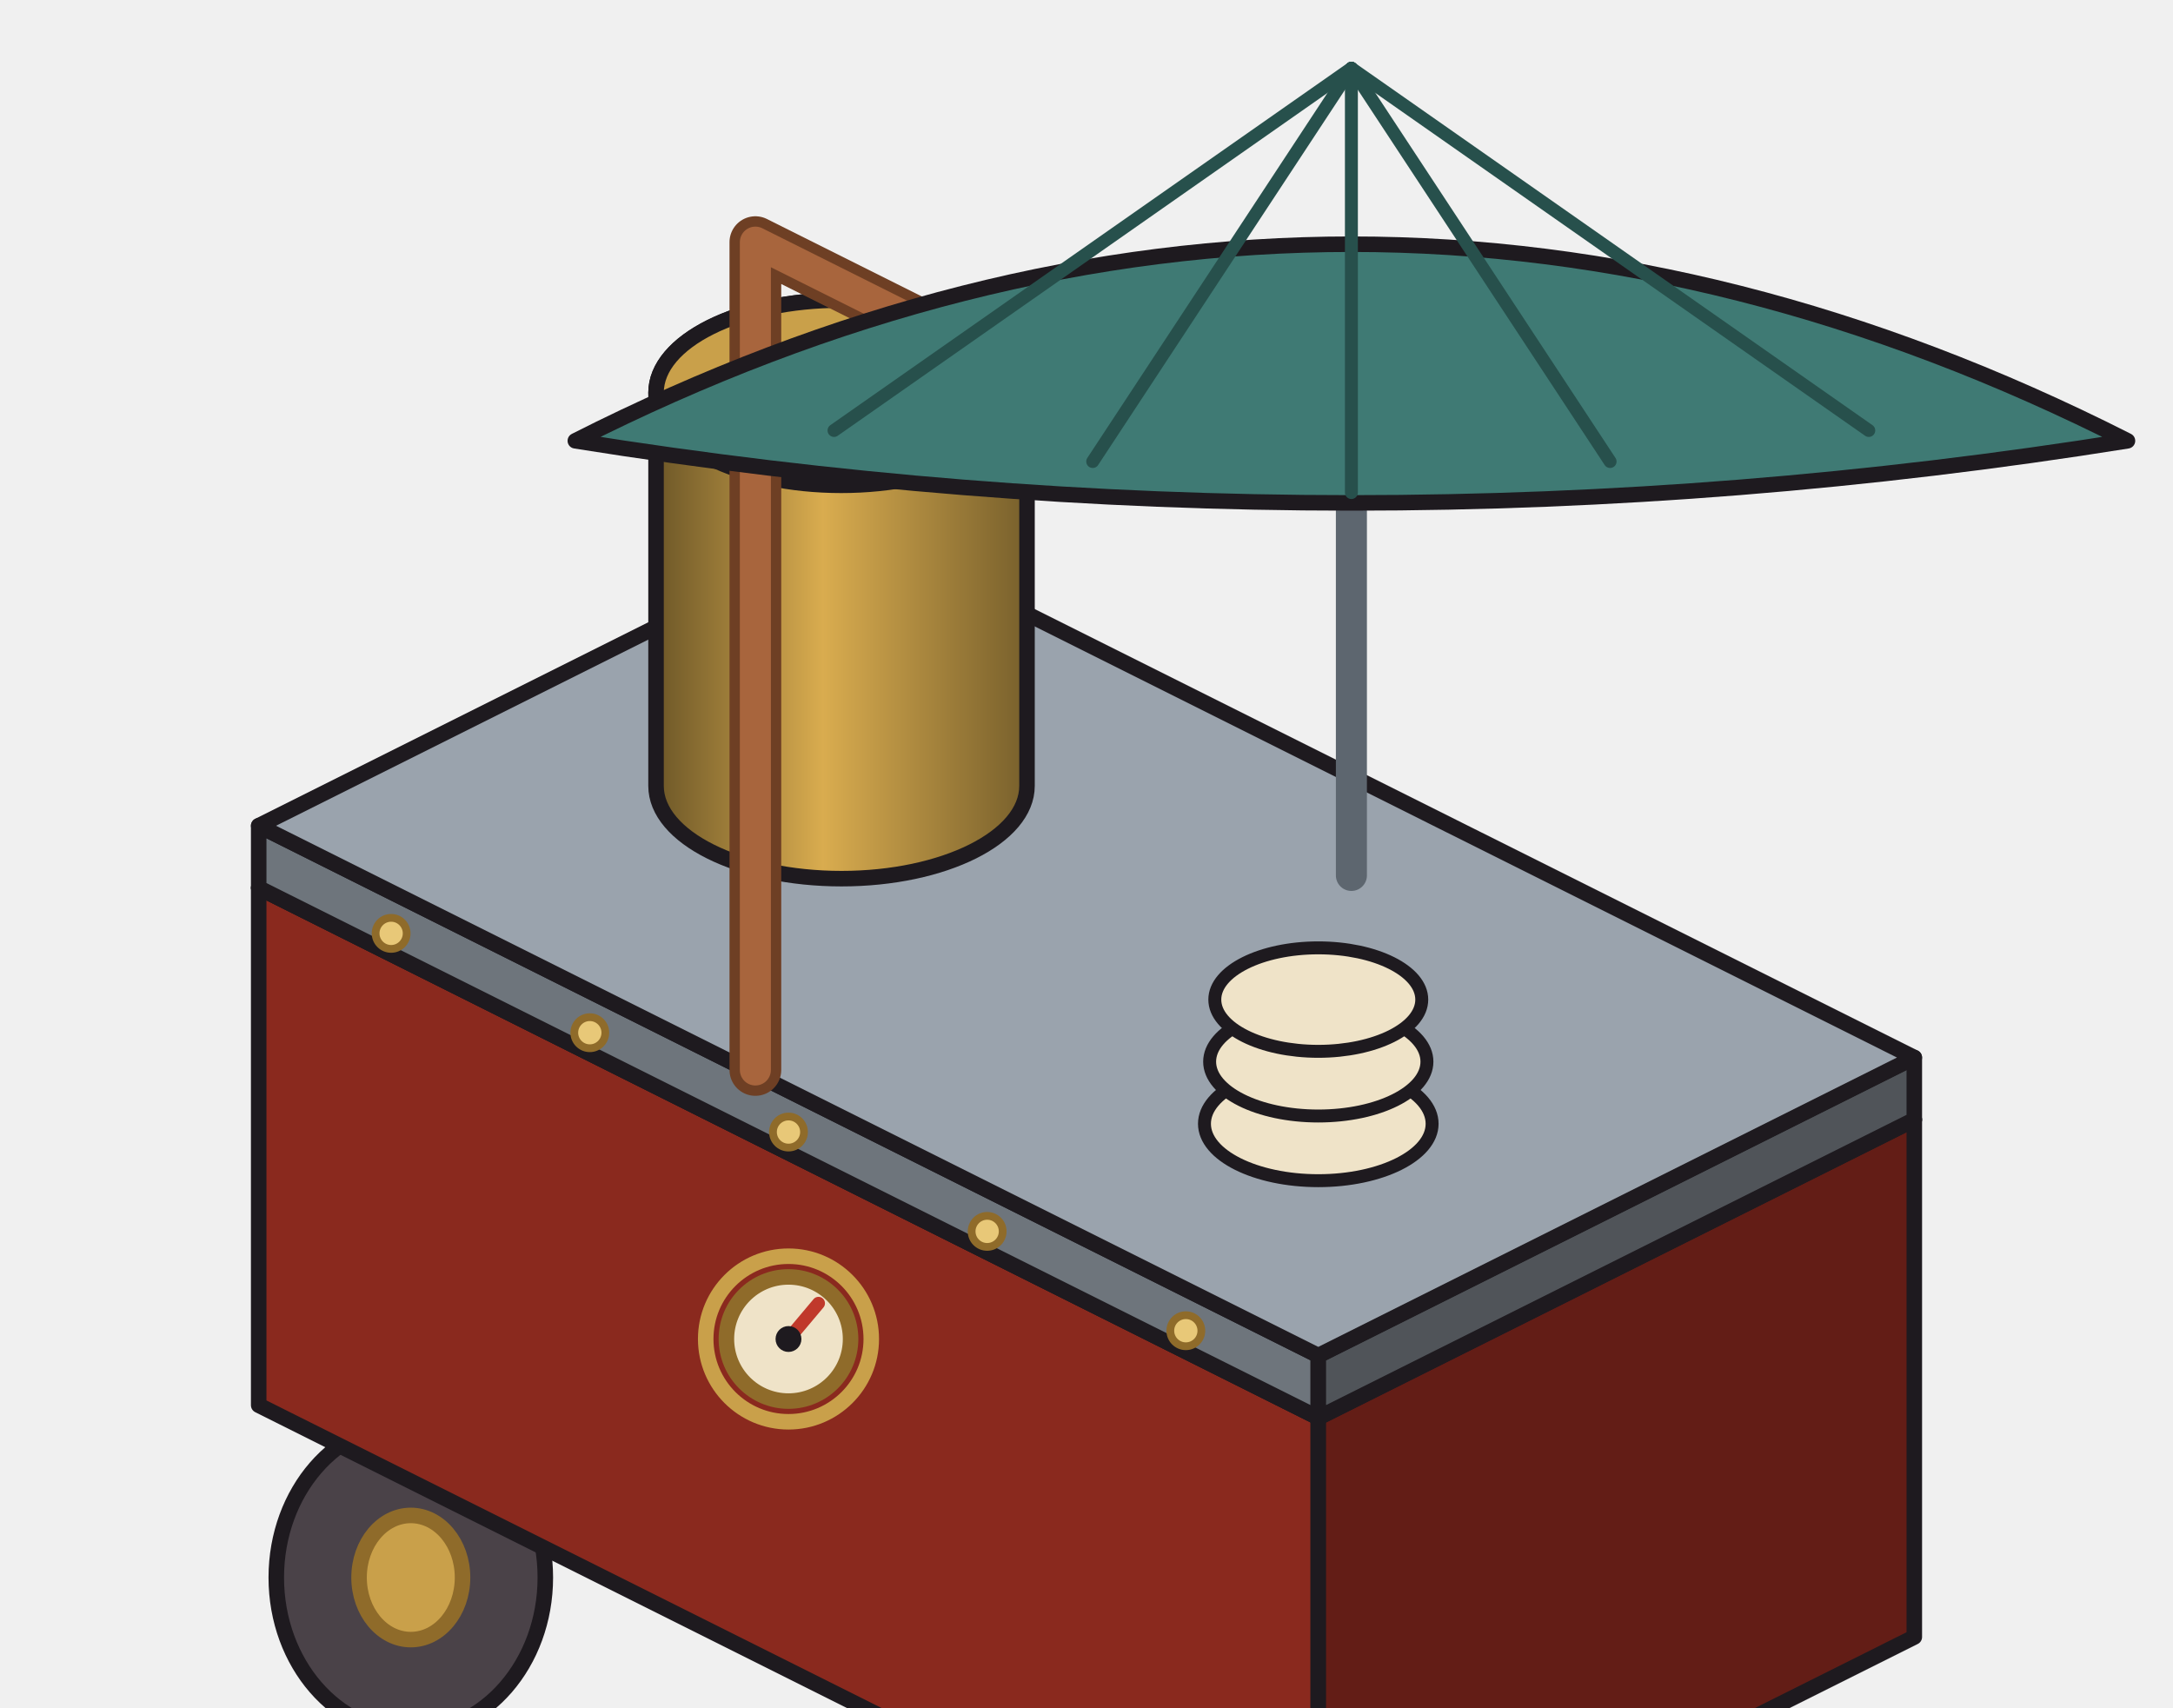
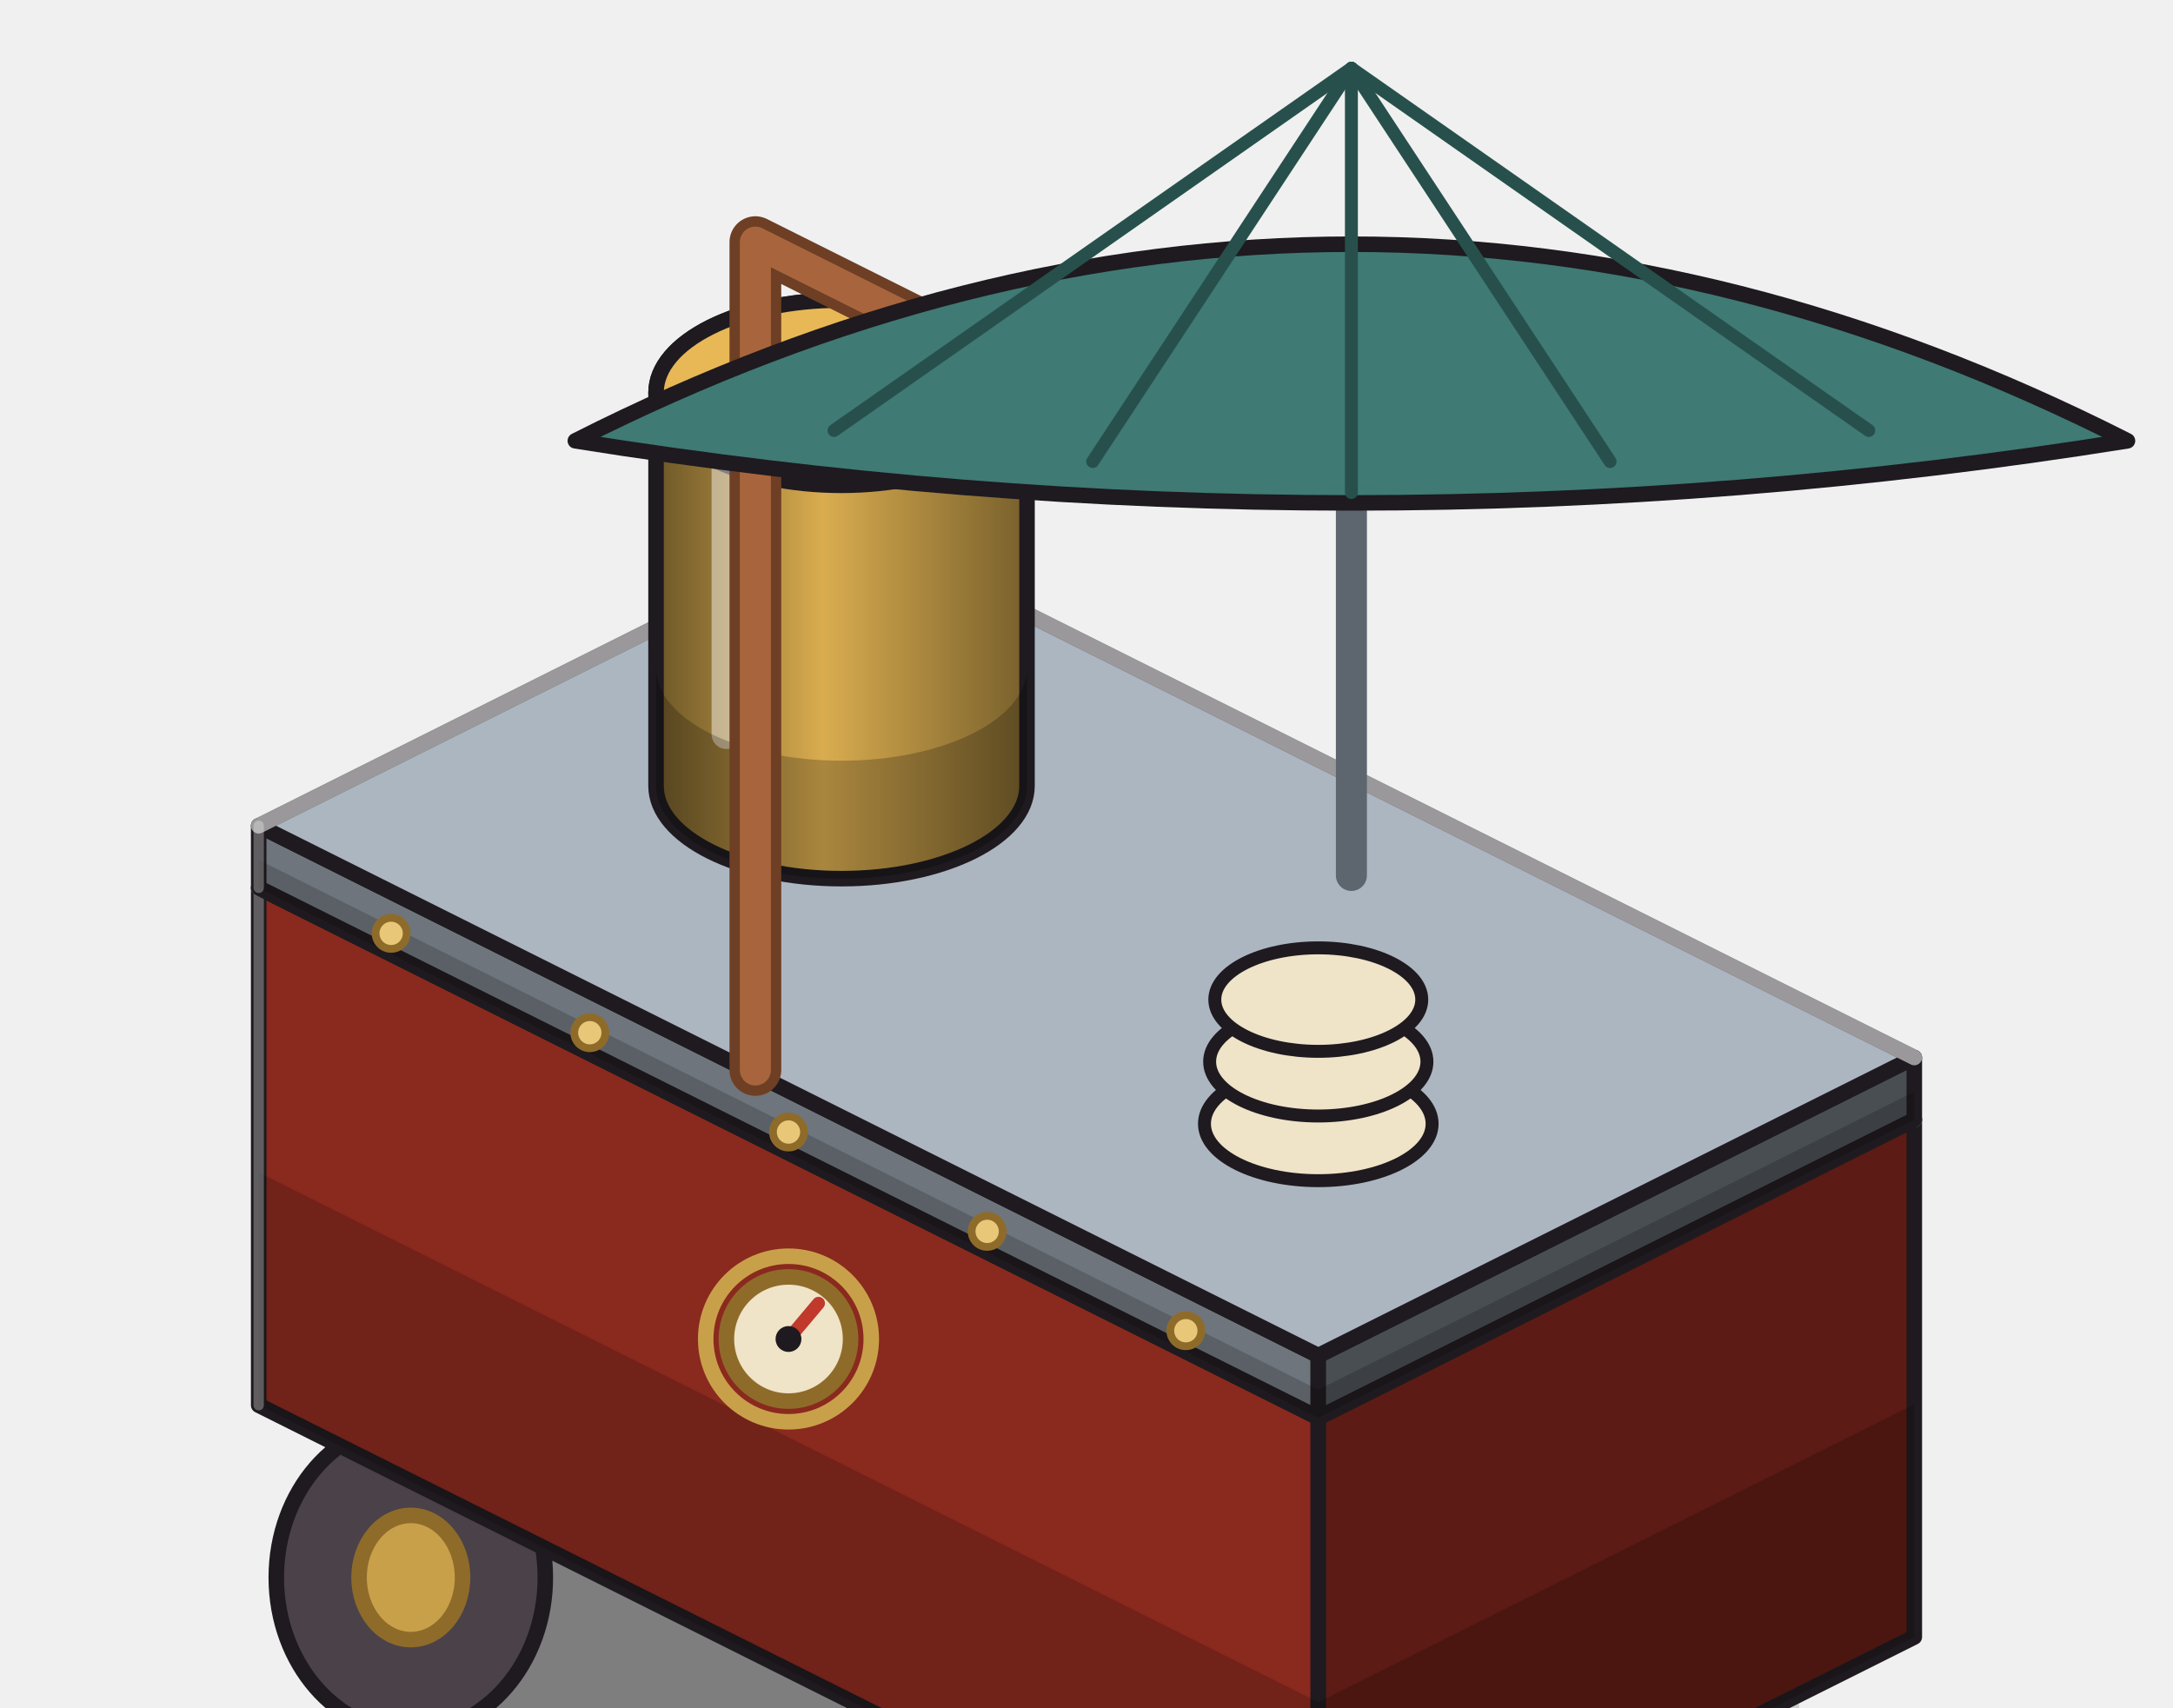
<svg xmlns="http://www.w3.org/2000/svg" width="420" height="330" viewBox="0 0 420 330">
+   <ellipse cx="210.0" cy="334.0" rx="138.0" ry="69.0" fill="#000000" opacity="0.152" />
+   <ellipse cx="210.0" cy="332.0" rx="120.0" ry="60.0" fill="#000000" opacity="0.38" />
  <ellipse cx="79.4" cy="304.9" rx="26.0" ry="30.0" fill="#4A4248" stroke="#1E1A1F" stroke-width="3" />
  <ellipse cx="79.4" cy="304.9" rx="10.0" ry="12.0" fill="#C9A04A" stroke="#8F6B2A" stroke-width="3" />
  <ellipse cx="207.4" cy="368.9" rx="26.0" ry="30.0" fill="#4A4248" stroke="#1E1A1F" stroke-width="3" />
  <ellipse cx="207.4" cy="368.9" rx="10.0" ry="12.0" fill="#C9A04A" stroke="#8F6B2A" stroke-width="3" />
  <polygon points="50.0,271.6 254.8,374.0 254.8,274.0 50.0,171.6" fill="#8A291E" stroke="#1E1A1F" stroke-width="3" stroke-linejoin="round" />
-   <polygon points="254.8,374.0 370.0,316.4 370.0,216.4 254.8,274.0" fill="#631D16" stroke="#1E1A1F" stroke-width="3" stroke-linejoin="round" />
-   <polygon points="165.2,114.0 370.0,216.4 254.8,274.0 50.0,171.6" fill="#C0392B" stroke="#1E1A1F" stroke-width="3" stroke-linejoin="round" />
+   <polygon points="254.8,374.0 370.0,316.4 370.0,216.4 254.8,274.0" fill="#5C1B14" stroke="#1E1A1F" stroke-width="3" stroke-linejoin="round" />
+   <polygon points="165.2,114.0 370.0,216.4 254.8,274.0 50.0,171.6" fill="#D73F30" stroke="#1E1A1F" stroke-width="3" stroke-linejoin="round" />
+   <polygon points="50.0,271.6 254.8,374.0 254.8,329.0 50.0,226.6" fill="#000000" stroke="none" stroke-width="0" stroke-linejoin="round" opacity="0.18" />
+   <polygon points="254.8,374.0 370.0,316.4 370.0,271.4 254.8,329.0" fill="#000000" stroke="none" stroke-width="0" stroke-linejoin="round" opacity="0.18" />
+   <polyline points="50.0,171.6 165.2,114.0 370.0,216.4" fill="none" stroke="#FFFFFF" stroke-width="3" stroke-linecap="round" opacity="0.55" />
+   <polyline points="50.0,171.6 50.0,271.6" fill="none" stroke="#FFFFFF" stroke-width="2" stroke-linecap="round" opacity="0.3" />
  <polygon points="50.0,171.6 254.8,274.0 254.8,262.0 50.0,159.6" fill="#6E757C" stroke="#1E1A1F" stroke-width="3" stroke-linejoin="round" />
-   <polygon points="254.8,274.0 370.0,216.4 370.0,204.4 254.8,262.0" fill="#505459" stroke="#1E1A1F" stroke-width="3" stroke-linejoin="round" />
-   <polygon points="165.2,102.0 370.0,204.4 254.8,262.0 50.0,159.6" fill="#9AA3AD" stroke="#1E1A1F" stroke-width="3" stroke-linejoin="round" />
+   <polygon points="254.8,274.0 370.0,216.4 370.0,204.4 254.8,262.0" fill="#494E53" stroke="#1E1A1F" stroke-width="3" stroke-linejoin="round" />
+   <polygon points="165.2,102.0 370.0,204.4 254.8,262.0 50.0,159.6" fill="#ACB6C1" stroke="#1E1A1F" stroke-width="3" stroke-linejoin="round" />
+   <polygon points="50.0,171.6 254.8,274.0 254.8,268.6 50.0,166.2" fill="#000000" stroke="none" stroke-width="0" stroke-linejoin="round" opacity="0.18" />
+   <polygon points="254.8,274.0 370.0,216.4 370.0,211.0 254.8,268.6" fill="#000000" stroke="none" stroke-width="0" stroke-linejoin="round" opacity="0.18" />
+   <polyline points="50.0,159.6 165.2,102.0 370.0,204.4" fill="none" stroke="#FFFFFF" stroke-width="3" stroke-linecap="round" opacity="0.55" />
+   <polyline points="50.0,159.6 50.0,171.6" fill="none" stroke="#FFFFFF" stroke-width="2" stroke-linecap="round" opacity="0.3" />
  <defs>
-     <linearGradient id="g3078" x1="0" x2="1">
+     <linearGradient id="g8733" x1="0" x2="1">
      <stop offset="0" stop-color="#6E5828" />
      <stop offset="0.45" stop-color="#D9AC4F" />
      <stop offset="1" stop-color="#78602C" />
    </linearGradient>
  </defs>
-   <path d="M126.8,75.9 L126.8,151.9 A35.8,17.9 0 0,0 198.5,151.9 L198.5,75.9 A35.8,17.9 0 0,0 126.8,75.9 Z" fill="url(#g3078)" stroke="#1E1A1F" stroke-width="3" stroke-linejoin="round" />
-   <ellipse cx="162.6" cy="75.9" rx="35.8" ry="17.9" fill="#C9A04A" stroke="#1E1A1F" stroke-width="3" />
+   <path d="M126.8,75.9 L126.8,151.9 A35.8,17.9 0 0,0 198.5,151.9 L198.5,75.9 A35.8,17.9 0 0,0 126.8,75.9 Z" fill="url(#g8733)" stroke="#1E1A1F" stroke-width="3" stroke-linejoin="round" />
+   <ellipse cx="162.6" cy="75.9" rx="35.8" ry="17.9" fill="#E7B855" stroke="#1E1A1F" stroke-width="3" />
+   <polyline points="140.4,81.9 140.4,141.9" fill="none" stroke="#FFFFFF" stroke-width="5.734" stroke-linecap="round" opacity="0.45" />
+   <path d="M126.8,151.9 A35.8,17.9 0 0,0 198.5,151.9 L198.5,129.1 A35.8,17.9 0 0,1 126.8,129.1 Z" fill="#000000" opacity="0.22" />
  <ellipse cx="162.6" cy="71.9" rx="7.0" ry="7.0" fill="#8F6B2A" stroke="#1E1A1F" stroke-width="3" />
  <ellipse cx="254.8" cy="217.2" rx="22.0" ry="11.0" fill="#EFE3C8" stroke="#1E1A1F" stroke-width="2.5" />
  <ellipse cx="254.8" cy="205.2" rx="21.0" ry="10.5" fill="#EFE3C8" stroke="#1E1A1F" stroke-width="2.5" />
  <ellipse cx="254.8" cy="193.2" rx="20.0" ry="10.0" fill="#EFE3C8" stroke="#1E1A1F" stroke-width="2.5" />
  <polyline points="207.4,77.5 146.0,46.8 146.0,206.8" fill="none" stroke="#6E3F24" stroke-width="10" stroke-linecap="round" stroke-linejoin="round" />
  <polyline points="207.4,77.5 146.0,46.8 146.0,206.8" fill="none" stroke="#A8653D" stroke-width="6" stroke-linecap="round" stroke-linejoin="round" />
  <ellipse cx="152.4" cy="258.8" rx="12.0" ry="12.0" fill="#EFE3C8" stroke="#8F6B2A" stroke-width="3" />
  <ellipse cx="152.4" cy="258.8" rx="16.0" ry="16.0" fill="none" stroke="#C9A04A" stroke-width="3" />
  <polyline points="152.4,258.8 158.2,251.9" fill="none" stroke="#C0392B" stroke-width="2.5" stroke-linecap="round" stroke-linejoin="round" />
  <ellipse cx="152.4" cy="258.8" rx="2.0" ry="2.0" fill="#1E1A1F" stroke="#1E1A1F" stroke-width="1" />
  <ellipse cx="75.6" cy="180.4" rx="3.0" ry="3.0" fill="#E8C878" stroke="#8F6B2A" stroke-width="1.5" />
  <ellipse cx="114.0" cy="199.6" rx="3.0" ry="3.0" fill="#E8C878" stroke="#8F6B2A" stroke-width="1.5" />
  <ellipse cx="152.4" cy="218.8" rx="3.0" ry="3.0" fill="#E8C878" stroke="#8F6B2A" stroke-width="1.5" />
  <ellipse cx="190.8" cy="238.0" rx="3.0" ry="3.0" fill="#E8C878" stroke="#8F6B2A" stroke-width="1.5" />
  <ellipse cx="229.2" cy="257.2" rx="3.0" ry="3.0" fill="#E8C878" stroke="#8F6B2A" stroke-width="1.5" />
  <polyline points="261.2,169.2 261.2,49.2" fill="none" stroke="#5D666F" stroke-width="6" stroke-linecap="round" stroke-linejoin="round" />
  <path d="M111.2,85.2 Q261.2,9.2 411.2,85.2 Q261.2,109.2 111.2,85.2 Z" fill="#3F7A74" stroke="#1E1A1F" stroke-width="3" stroke-linejoin="round" />
  <polyline points="161.2,83.2 261.2,13.2" fill="none" stroke="#27504C" stroke-width="2.5" stroke-linecap="round" stroke-linejoin="round" />
  <polyline points="211.2,89.2 261.2,13.2" fill="none" stroke="#27504C" stroke-width="2.5" stroke-linecap="round" stroke-linejoin="round" />
  <polyline points="261.2,95.2 261.2,13.2" fill="none" stroke="#27504C" stroke-width="2.5" stroke-linecap="round" stroke-linejoin="round" />
  <polyline points="311.2,89.2 261.2,13.2" fill="none" stroke="#27504C" stroke-width="2.5" stroke-linecap="round" stroke-linejoin="round" />
  <polyline points="361.2,83.2 261.2,13.2" fill="none" stroke="#27504C" stroke-width="2.5" stroke-linecap="round" stroke-linejoin="round" />
</svg>
